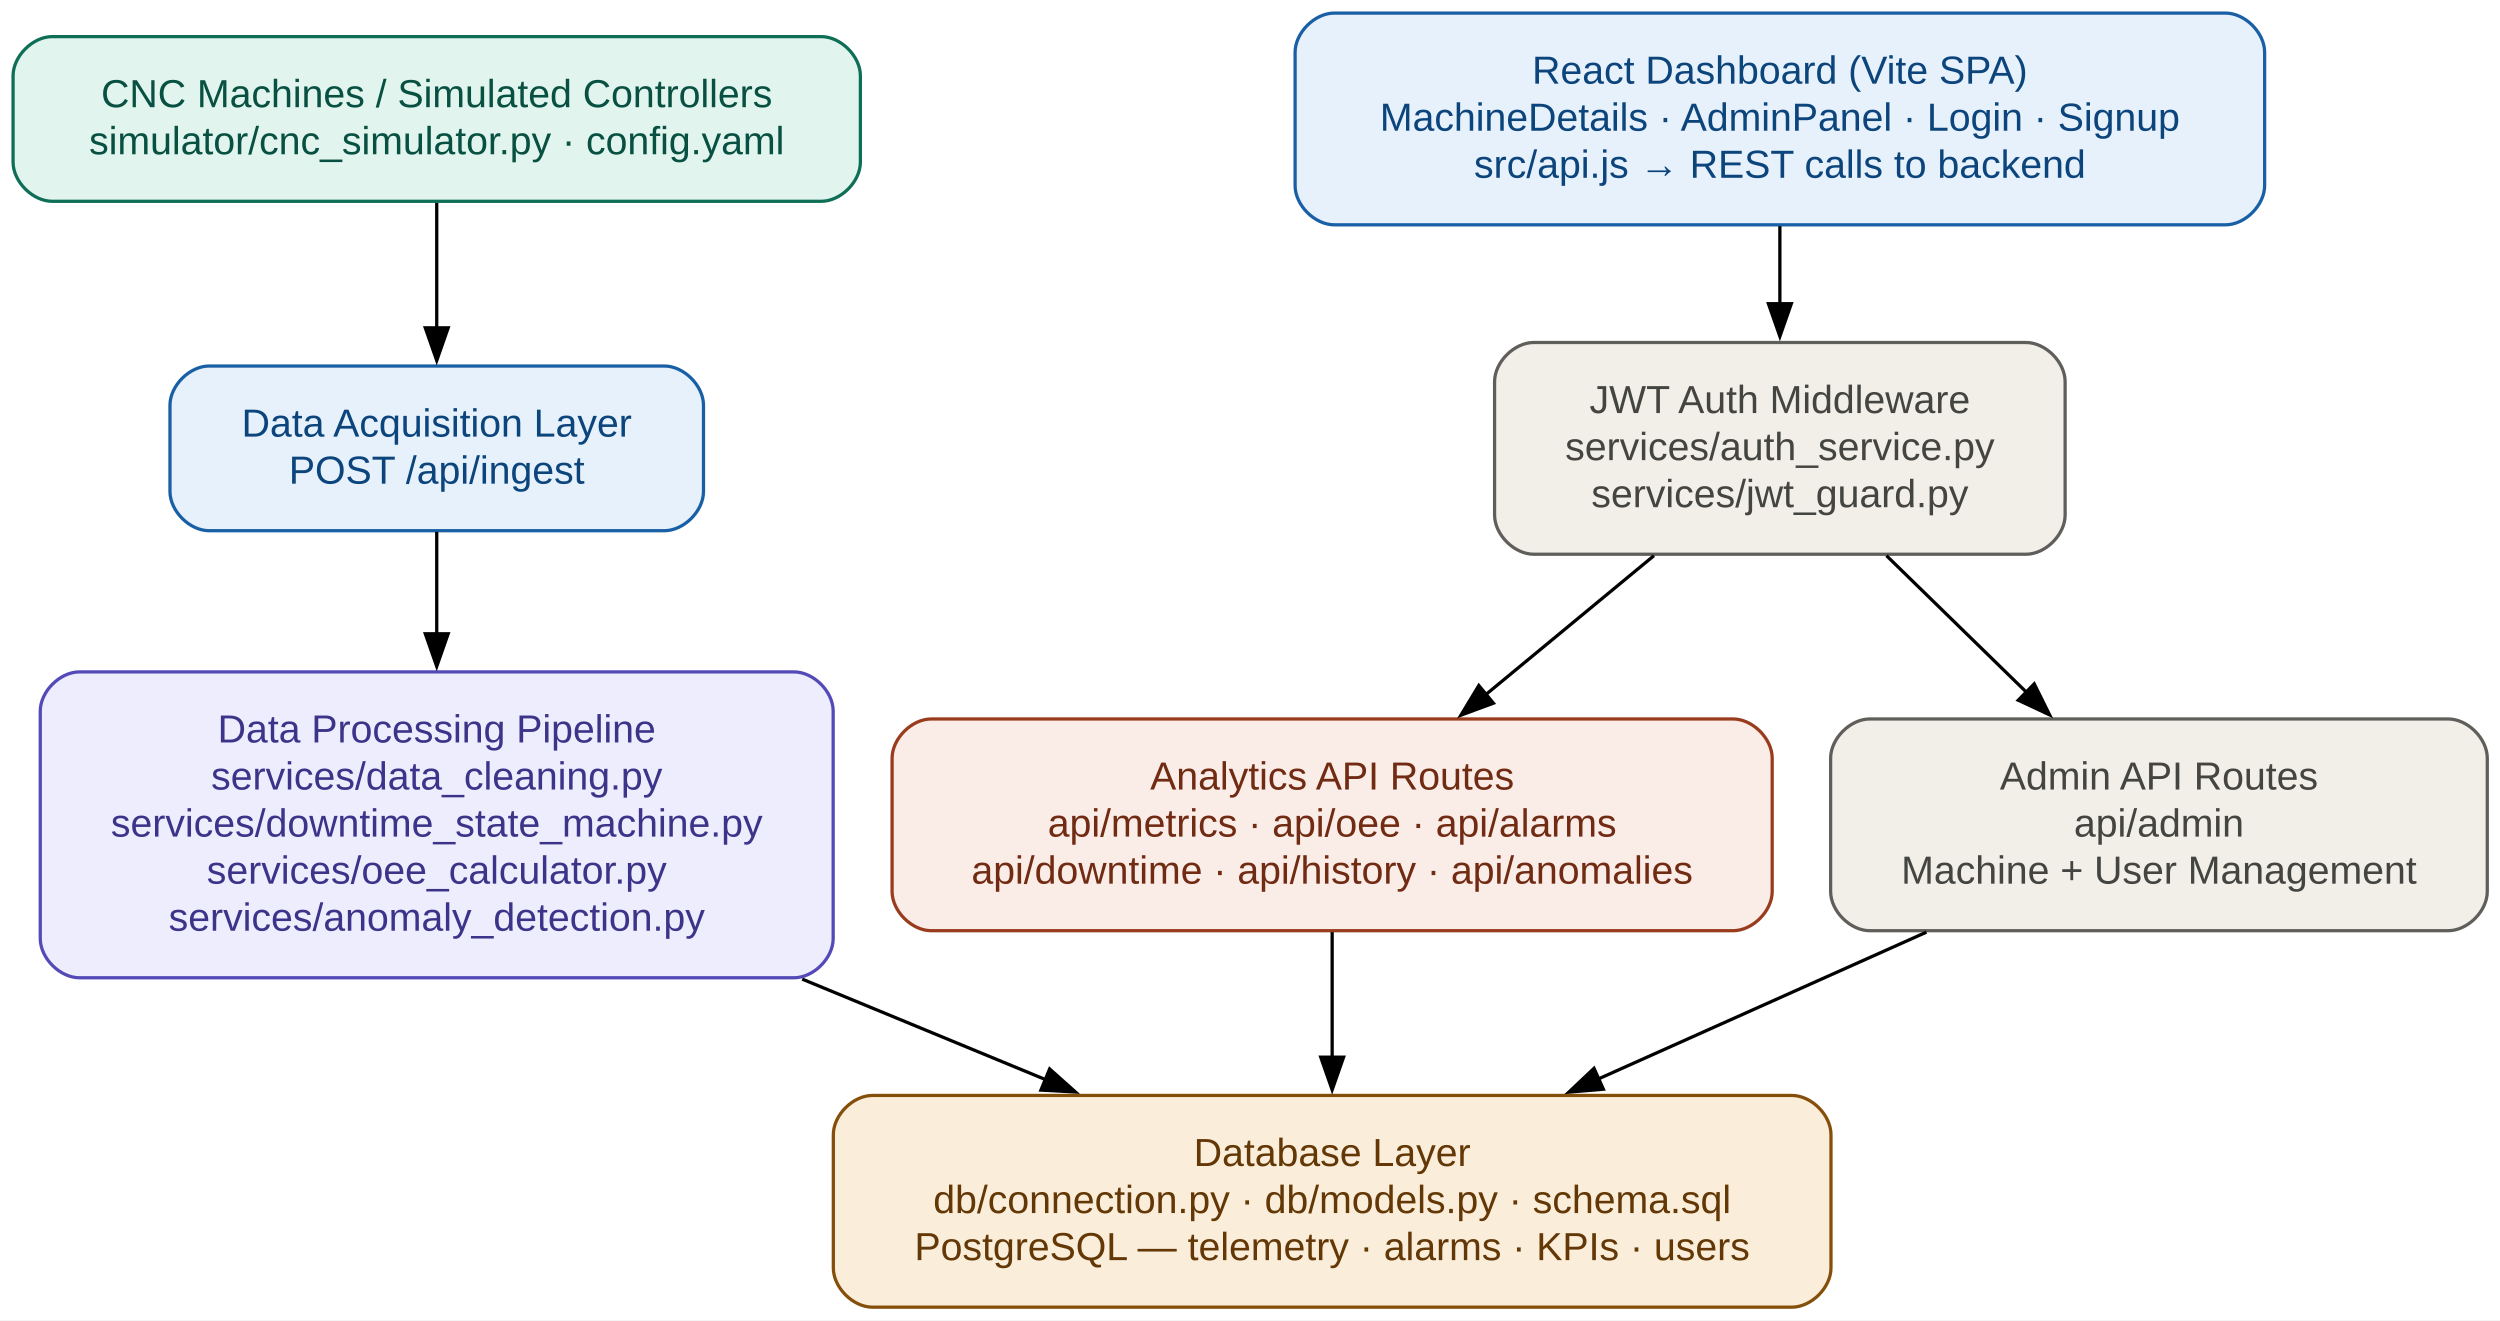
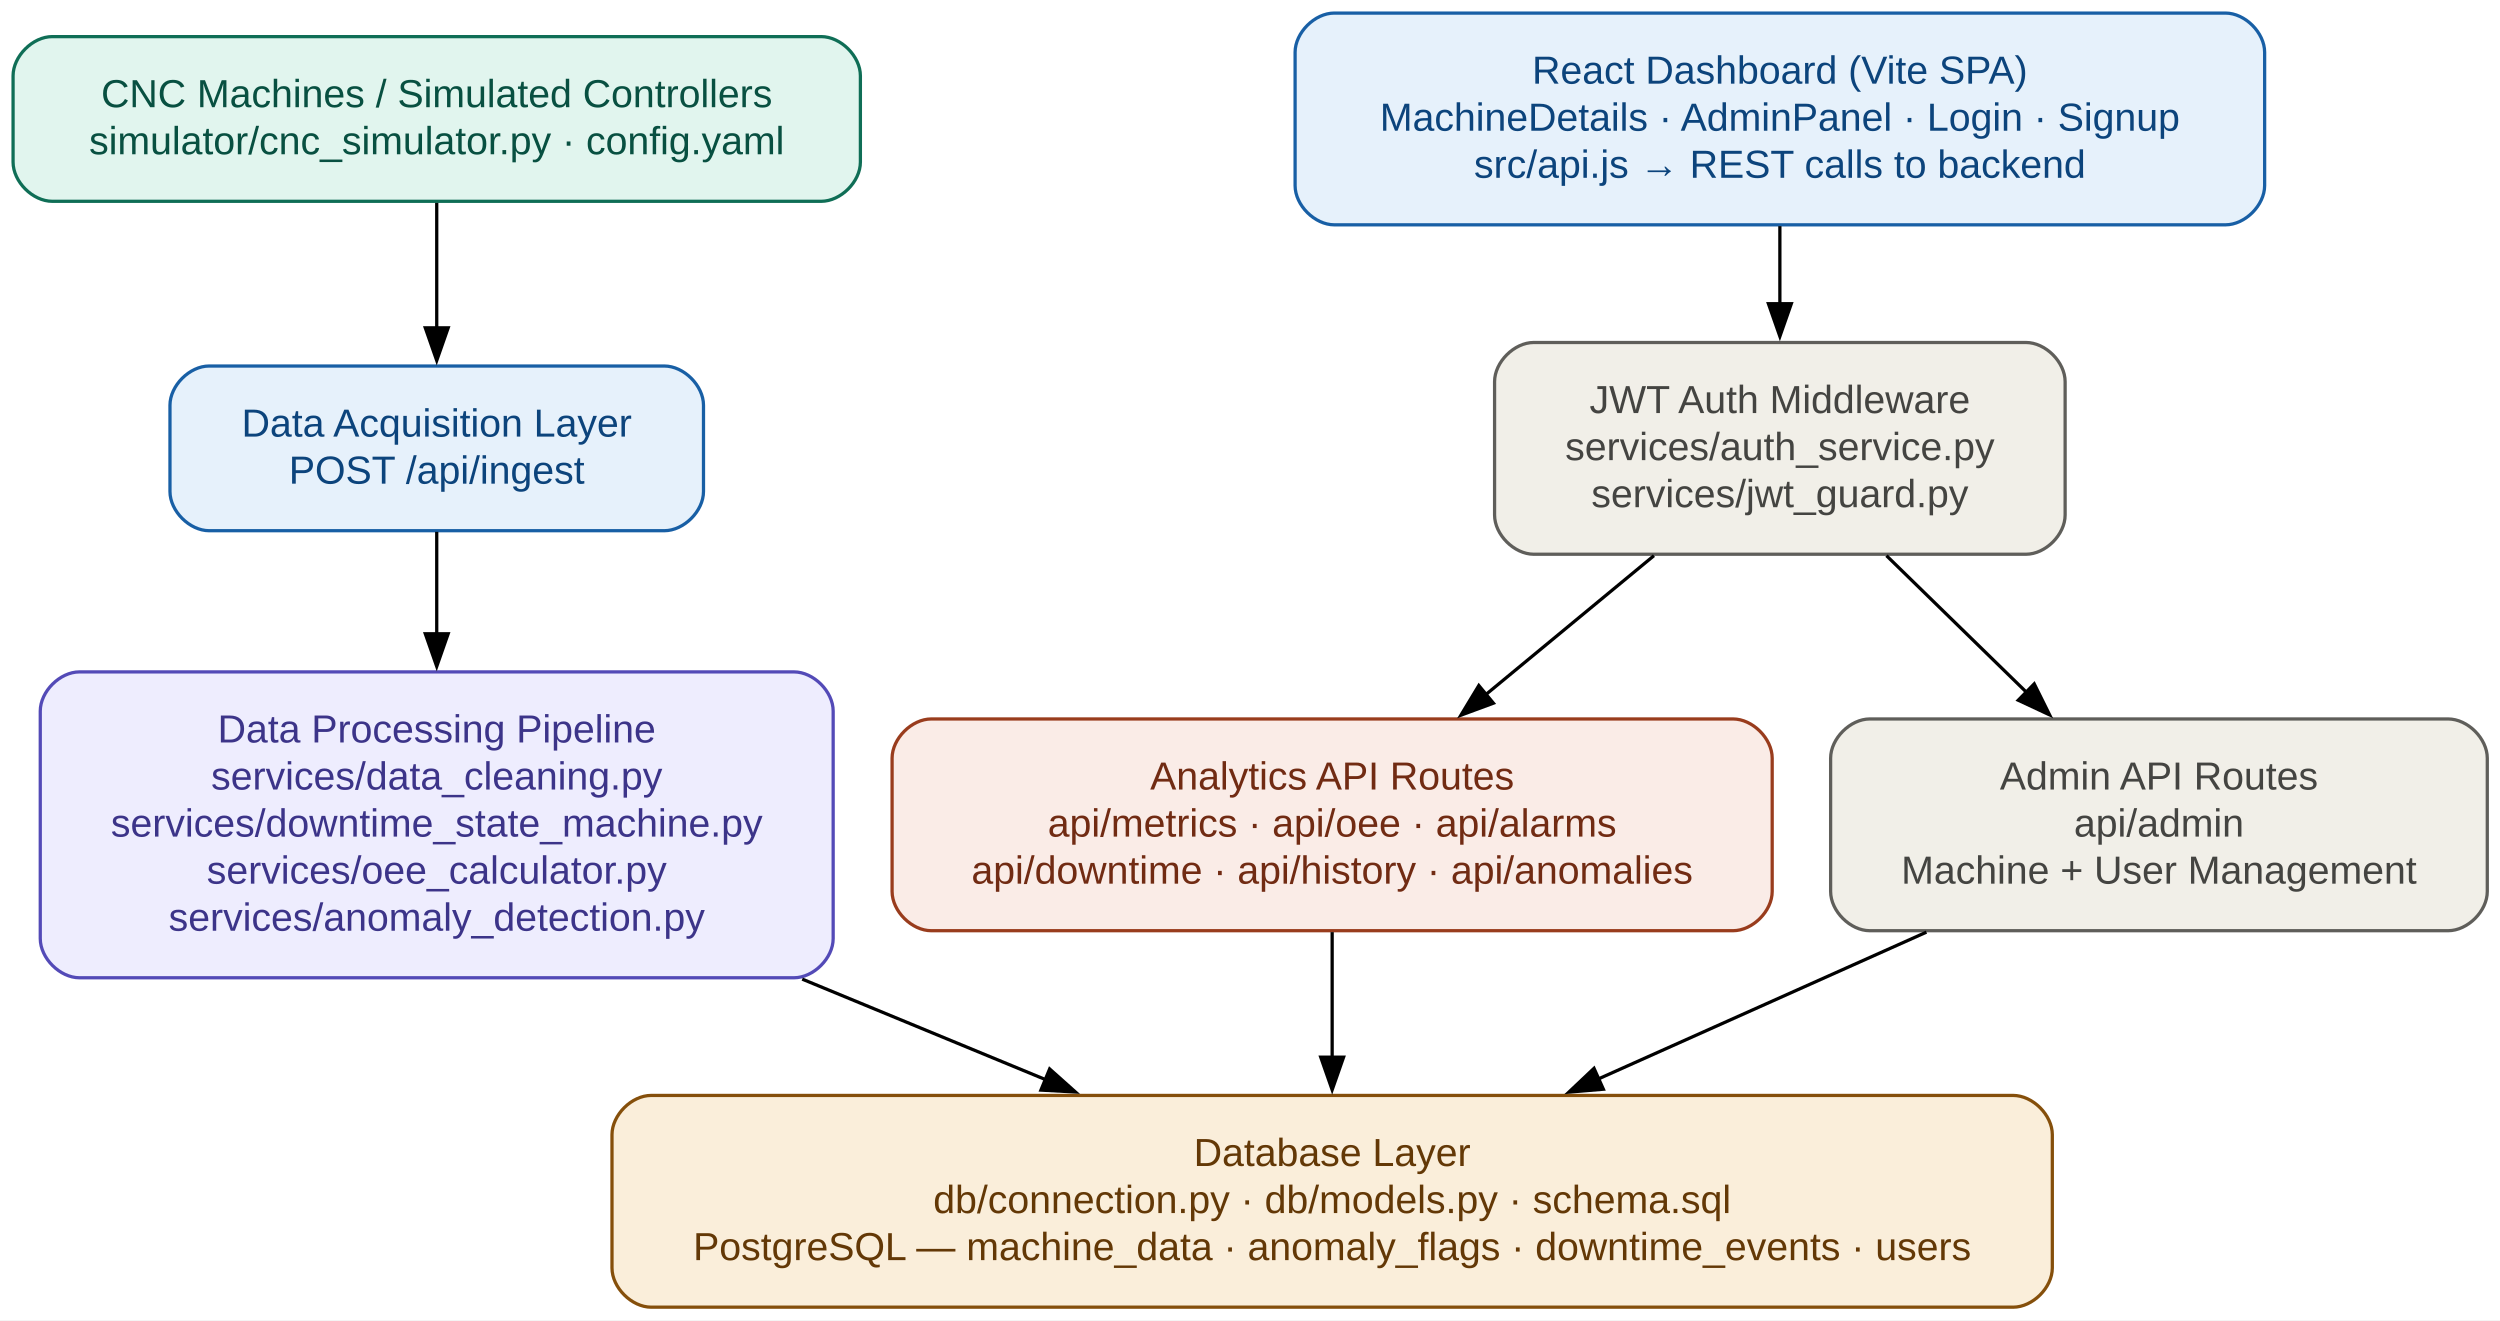
<svg xmlns="http://www.w3.org/2000/svg" width="765pt" height="404pt" viewBox="0.00 0.00 765.00 404.00">
  <g id="graph0" class="graph" transform="scale(1 1) rotate(0) translate(4 400)">
    <polygon fill="white" stroke="none" points="-4,4 -4,-400 761.11,-400 761.11,4 -4,4" />
    <g id="node1" class="node">
      <path fill="#e1f5ee" stroke="#0f6e56" d="M247.28,-388.8C247.28,-388.8 12,-388.8 12,-388.8 6,-388.8 0,-382.8 0,-376.8 0,-376.8 0,-350.4 0,-350.4 0,-344.4 6,-338.4 12,-338.4 12,-338.4 247.28,-338.4 247.28,-338.4 253.28,-338.4 259.28,-344.4 259.28,-350.4 259.28,-350.4 259.28,-376.8 259.28,-376.8 259.28,-382.8 253.28,-388.8 247.28,-388.8" />
      <text xml:space="preserve" text-anchor="middle" x="129.64" y="-367.2" font-family="Arial" font-size="12.00" fill="#085041">CNC Machines / Simulated Controllers</text>
      <text xml:space="preserve" text-anchor="middle" x="129.64" y="-352.8" font-family="Arial" font-size="12.00" fill="#085041">simulator/cnc_simulator.py · config.yaml</text>
    </g>
    <g id="node2" class="node">
      <path fill="#e6f1fb" stroke="#185fa5" d="M199.27,-288C199.27,-288 60.01,-288 60.01,-288 54.01,-288 48.01,-282 48.01,-276 48.01,-276 48.01,-249.6 48.01,-249.6 48.01,-243.6 54.01,-237.6 60.01,-237.6 60.01,-237.6 199.27,-237.6 199.27,-237.6 205.27,-237.6 211.27,-243.6 211.27,-249.6 211.27,-249.6 211.27,-276 211.27,-276 211.27,-282 205.27,-288 199.27,-288" />
      <text xml:space="preserve" text-anchor="middle" x="129.64" y="-266.4" font-family="Arial" font-size="12.00" fill="#0c447c">Data Acquisition Layer</text>
      <text xml:space="preserve" text-anchor="middle" x="129.64" y="-252" font-family="Arial" font-size="12.00" fill="#0c447c">POST /api/ingest</text>
    </g>
    <g id="edge1" class="edge">
      <path fill="none" stroke="black" d="M129.64,-337.92C129.64,-326.28 129.64,-312.18 129.64,-299.41" />
      <polygon fill="black" stroke="black" points="133.14,-299.68 129.64,-289.68 126.14,-299.68 133.14,-299.68" />
    </g>
    <g id="node3" class="node">
      <path fill="#eeedfe" stroke="#534ab7" d="M238.95,-194.4C238.95,-194.4 20.32,-194.4 20.32,-194.4 14.32,-194.4 8.32,-188.4 8.32,-182.4 8.32,-182.4 8.32,-112.8 8.32,-112.8 8.32,-106.8 14.32,-100.8 20.32,-100.8 20.32,-100.8 238.95,-100.8 238.95,-100.8 244.95,-100.8 250.95,-106.8 250.95,-112.8 250.95,-112.8 250.95,-182.4 250.95,-182.4 250.95,-188.4 244.95,-194.4 238.95,-194.4" />
      <text xml:space="preserve" text-anchor="middle" x="129.64" y="-172.8" font-family="Arial" font-size="12.00" fill="#3c3489">Data Processing Pipeline</text>
      <text xml:space="preserve" text-anchor="middle" x="129.64" y="-158.4" font-family="Arial" font-size="12.00" fill="#3c3489">services/data_cleaning.py</text>
      <text xml:space="preserve" text-anchor="middle" x="129.64" y="-144" font-family="Arial" font-size="12.00" fill="#3c3489">services/downtime_state_machine.py</text>
      <text xml:space="preserve" text-anchor="middle" x="129.64" y="-129.6" font-family="Arial" font-size="12.00" fill="#3c3489">services/oee_calculator.py</text>
      <text xml:space="preserve" text-anchor="middle" x="129.64" y="-115.2" font-family="Arial" font-size="12.00" fill="#3c3489">services/anomaly_detection.py</text>
    </g>
    <g id="edge2" class="edge">
      <path fill="none" stroke="black" d="M129.64,-237.24C129.64,-227.97 129.64,-217 129.64,-205.98" />
      <polygon fill="black" stroke="black" points="133.14,-206.07 129.64,-196.07 126.14,-206.07 133.14,-206.07" />
    </g>
    <g id="node4" class="node">
-       <path fill="#faeeda" stroke="#854f0b" d="M544.28,-64.8C544.28,-64.8 263,-64.8 263,-64.8 257,-64.8 251,-58.8 251,-52.8 251,-52.8 251,-12 251,-12 251,-6 257,0 263,0 263,0 544.28,0 544.28,0 550.28,0 556.28,-6 556.28,-12 556.28,-12 556.28,-52.8 556.28,-52.8 556.28,-58.8 550.28,-64.8 544.28,-64.8" />
+       <path fill="#faeeda" stroke="#854f0b" d="M612.01,-64.8C612.01,-64.8 195.27,-64.8 195.27,-64.8 189.27,-64.8 183.27,-58.8 183.27,-52.8 183.27,-52.8 183.27,-12 183.27,-12 183.27,-6 189.27,0 195.27,0 195.27,0 612.01,0 612.01,0 618.01,0 624.01,-6 624.01,-12 624.01,-12 624.01,-52.8 624.01,-52.8 624.01,-58.8 618.01,-64.8 612.01,-64.8" />
      <text xml:space="preserve" text-anchor="middle" x="403.64" y="-43.2" font-family="Arial" font-size="12.00" fill="#633806">Database Layer</text>
      <text xml:space="preserve" text-anchor="middle" x="403.64" y="-28.8" font-family="Arial" font-size="12.00" fill="#633806">db/connection.py · db/models.py · schema.sql</text>
-       <text xml:space="preserve" text-anchor="middle" x="403.64" y="-14.4" font-family="Arial" font-size="12.00" fill="#633806">PostgreSQL — telemetry · alarms · KPIs · users</text>
+       <text xml:space="preserve" text-anchor="middle" x="403.64" y="-14.4" font-family="Arial" font-size="12.00" fill="#633806">PostgreSQL — machine_data · anomaly_flags · downtime_events · users</text>
    </g>
    <g id="edge3" class="edge">
      <path fill="none" stroke="black" d="M241.48,-100.39C266.36,-90.12 292.38,-79.36 316.12,-69.56" />
      <polygon fill="black" stroke="black" points="317.19,-72.9 325.09,-65.85 314.52,-66.43 317.19,-72.9" />
    </g>
    <g id="node5" class="node">
      <path fill="#f1efe8" stroke="#5f5e5a" d="M615.93,-295.2C615.93,-295.2 465.34,-295.2 465.34,-295.2 459.34,-295.2 453.34,-289.2 453.34,-283.2 453.34,-283.2 453.34,-242.4 453.34,-242.4 453.34,-236.4 459.34,-230.4 465.34,-230.4 465.34,-230.4 615.93,-230.4 615.93,-230.4 621.93,-230.4 627.93,-236.4 627.93,-242.4 627.93,-242.4 627.93,-283.2 627.93,-283.2 627.93,-289.2 621.93,-295.2 615.93,-295.2" />
      <text xml:space="preserve" text-anchor="middle" x="540.64" y="-273.6" font-family="Arial" font-size="12.00" fill="#444441">JWT Auth Middleware</text>
      <text xml:space="preserve" text-anchor="middle" x="540.64" y="-259.2" font-family="Arial" font-size="12.00" fill="#444441">services/auth_service.py</text>
      <text xml:space="preserve" text-anchor="middle" x="540.64" y="-244.8" font-family="Arial" font-size="12.00" fill="#444441">services/jwt_guard.py</text>
    </g>
    <g id="node6" class="node">
      <path fill="#faece7" stroke="#993c1d" d="M526.29,-180C526.29,-180 280.98,-180 280.98,-180 274.98,-180 268.98,-174 268.98,-168 268.98,-168 268.98,-127.2 268.98,-127.2 268.98,-121.2 274.98,-115.2 280.98,-115.2 280.98,-115.2 526.29,-115.2 526.29,-115.2 532.29,-115.2 538.29,-121.2 538.29,-127.2 538.29,-127.2 538.29,-168 538.29,-168 538.29,-174 532.29,-180 526.29,-180" />
      <text xml:space="preserve" text-anchor="middle" x="403.64" y="-158.4" font-family="Arial" font-size="12.00" fill="#712b13">Analytics API Routes</text>
      <text xml:space="preserve" text-anchor="middle" x="403.64" y="-144" font-family="Arial" font-size="12.00" fill="#712b13">api/metrics · api/oee · api/alarms</text>
      <text xml:space="preserve" text-anchor="middle" x="403.64" y="-129.6" font-family="Arial" font-size="12.00" fill="#712b13">api/downtime · api/history · api/anomalies</text>
    </g>
    <g id="edge5" class="edge">
      <path fill="none" stroke="black" d="M502.11,-229.97C486.07,-216.71 467.3,-201.2 450.47,-187.3" />
      <polygon fill="black" stroke="black" points="452.98,-184.83 443.04,-181.16 448.52,-190.23 452.98,-184.83" />
    </g>
    <g id="node7" class="node">
      <path fill="#f1efe8" stroke="#5f5e5a" d="M745.11,-180C745.11,-180 568.17,-180 568.17,-180 562.17,-180 556.17,-174 556.17,-168 556.17,-168 556.17,-127.2 556.17,-127.2 556.17,-121.2 562.17,-115.2 568.17,-115.2 568.17,-115.2 745.11,-115.2 745.11,-115.2 751.11,-115.2 757.11,-121.2 757.11,-127.2 757.11,-127.2 757.11,-168 757.11,-168 757.11,-174 751.11,-180 745.11,-180" />
      <text xml:space="preserve" text-anchor="middle" x="656.64" y="-158.4" font-family="Arial" font-size="12.00" fill="#444441">Admin API Routes</text>
      <text xml:space="preserve" text-anchor="middle" x="656.64" y="-144" font-family="Arial" font-size="12.00" fill="#444441">api/admin</text>
      <text xml:space="preserve" text-anchor="middle" x="656.64" y="-129.6" font-family="Arial" font-size="12.00" fill="#444441">Machine + User Management</text>
    </g>
    <g id="edge6" class="edge">
      <path fill="none" stroke="black" d="M573.26,-229.97C586.59,-216.96 602.15,-201.77 616.2,-188.07" />
      <polygon fill="black" stroke="black" points="618.47,-190.74 623.18,-181.25 613.58,-185.73 618.47,-190.74" />
    </g>
    <g id="edge7" class="edge">
      <path fill="none" stroke="black" d="M403.64,-114.77C403.64,-102.85 403.64,-89.11 403.64,-76.35" />
      <polygon fill="black" stroke="black" points="407.14,-76.51 403.64,-66.51 400.14,-76.51 407.14,-76.51" />
    </g>
    <g id="edge8" class="edge">
      <path fill="none" stroke="black" d="M585.49,-114.77C554.23,-100.78 517.36,-84.28 485.02,-69.81" />
      <polygon fill="black" stroke="black" points="486.63,-66.7 476.07,-65.81 483.77,-73.09 486.63,-66.7" />
    </g>
    <g id="node8" class="node">
      <path fill="#e6f1fb" stroke="#185fa5" d="M676.98,-396C676.98,-396 404.3,-396 404.3,-396 398.3,-396 392.3,-390 392.3,-384 392.3,-384 392.3,-343.2 392.3,-343.2 392.3,-337.2 398.3,-331.2 404.3,-331.2 404.3,-331.2 676.98,-331.2 676.98,-331.2 682.98,-331.2 688.98,-337.2 688.98,-343.2 688.98,-343.2 688.98,-384 688.98,-384 688.98,-390 682.98,-396 676.98,-396" />
      <text xml:space="preserve" text-anchor="middle" x="540.64" y="-374.4" font-family="Arial" font-size="12.00" fill="#0c447c">React Dashboard (Vite SPA)</text>
      <text xml:space="preserve" text-anchor="middle" x="540.64" y="-360" font-family="Arial" font-size="12.00" fill="#0c447c">MachineDetails · AdminPanel · Login · Signup</text>
      <text xml:space="preserve" text-anchor="middle" x="540.64" y="-345.6" font-family="Arial" font-size="12.00" fill="#0c447c">src/api.js → REST calls to backend</text>
    </g>
    <g id="edge4" class="edge">
      <path fill="none" stroke="black" d="M540.64,-330.8C540.64,-323.22 540.64,-315 540.64,-307" />
      <polygon fill="black" stroke="black" points="544.14,-307.06 540.64,-297.06 537.14,-307.06 544.14,-307.06" />
    </g>
  </g>
</svg>
